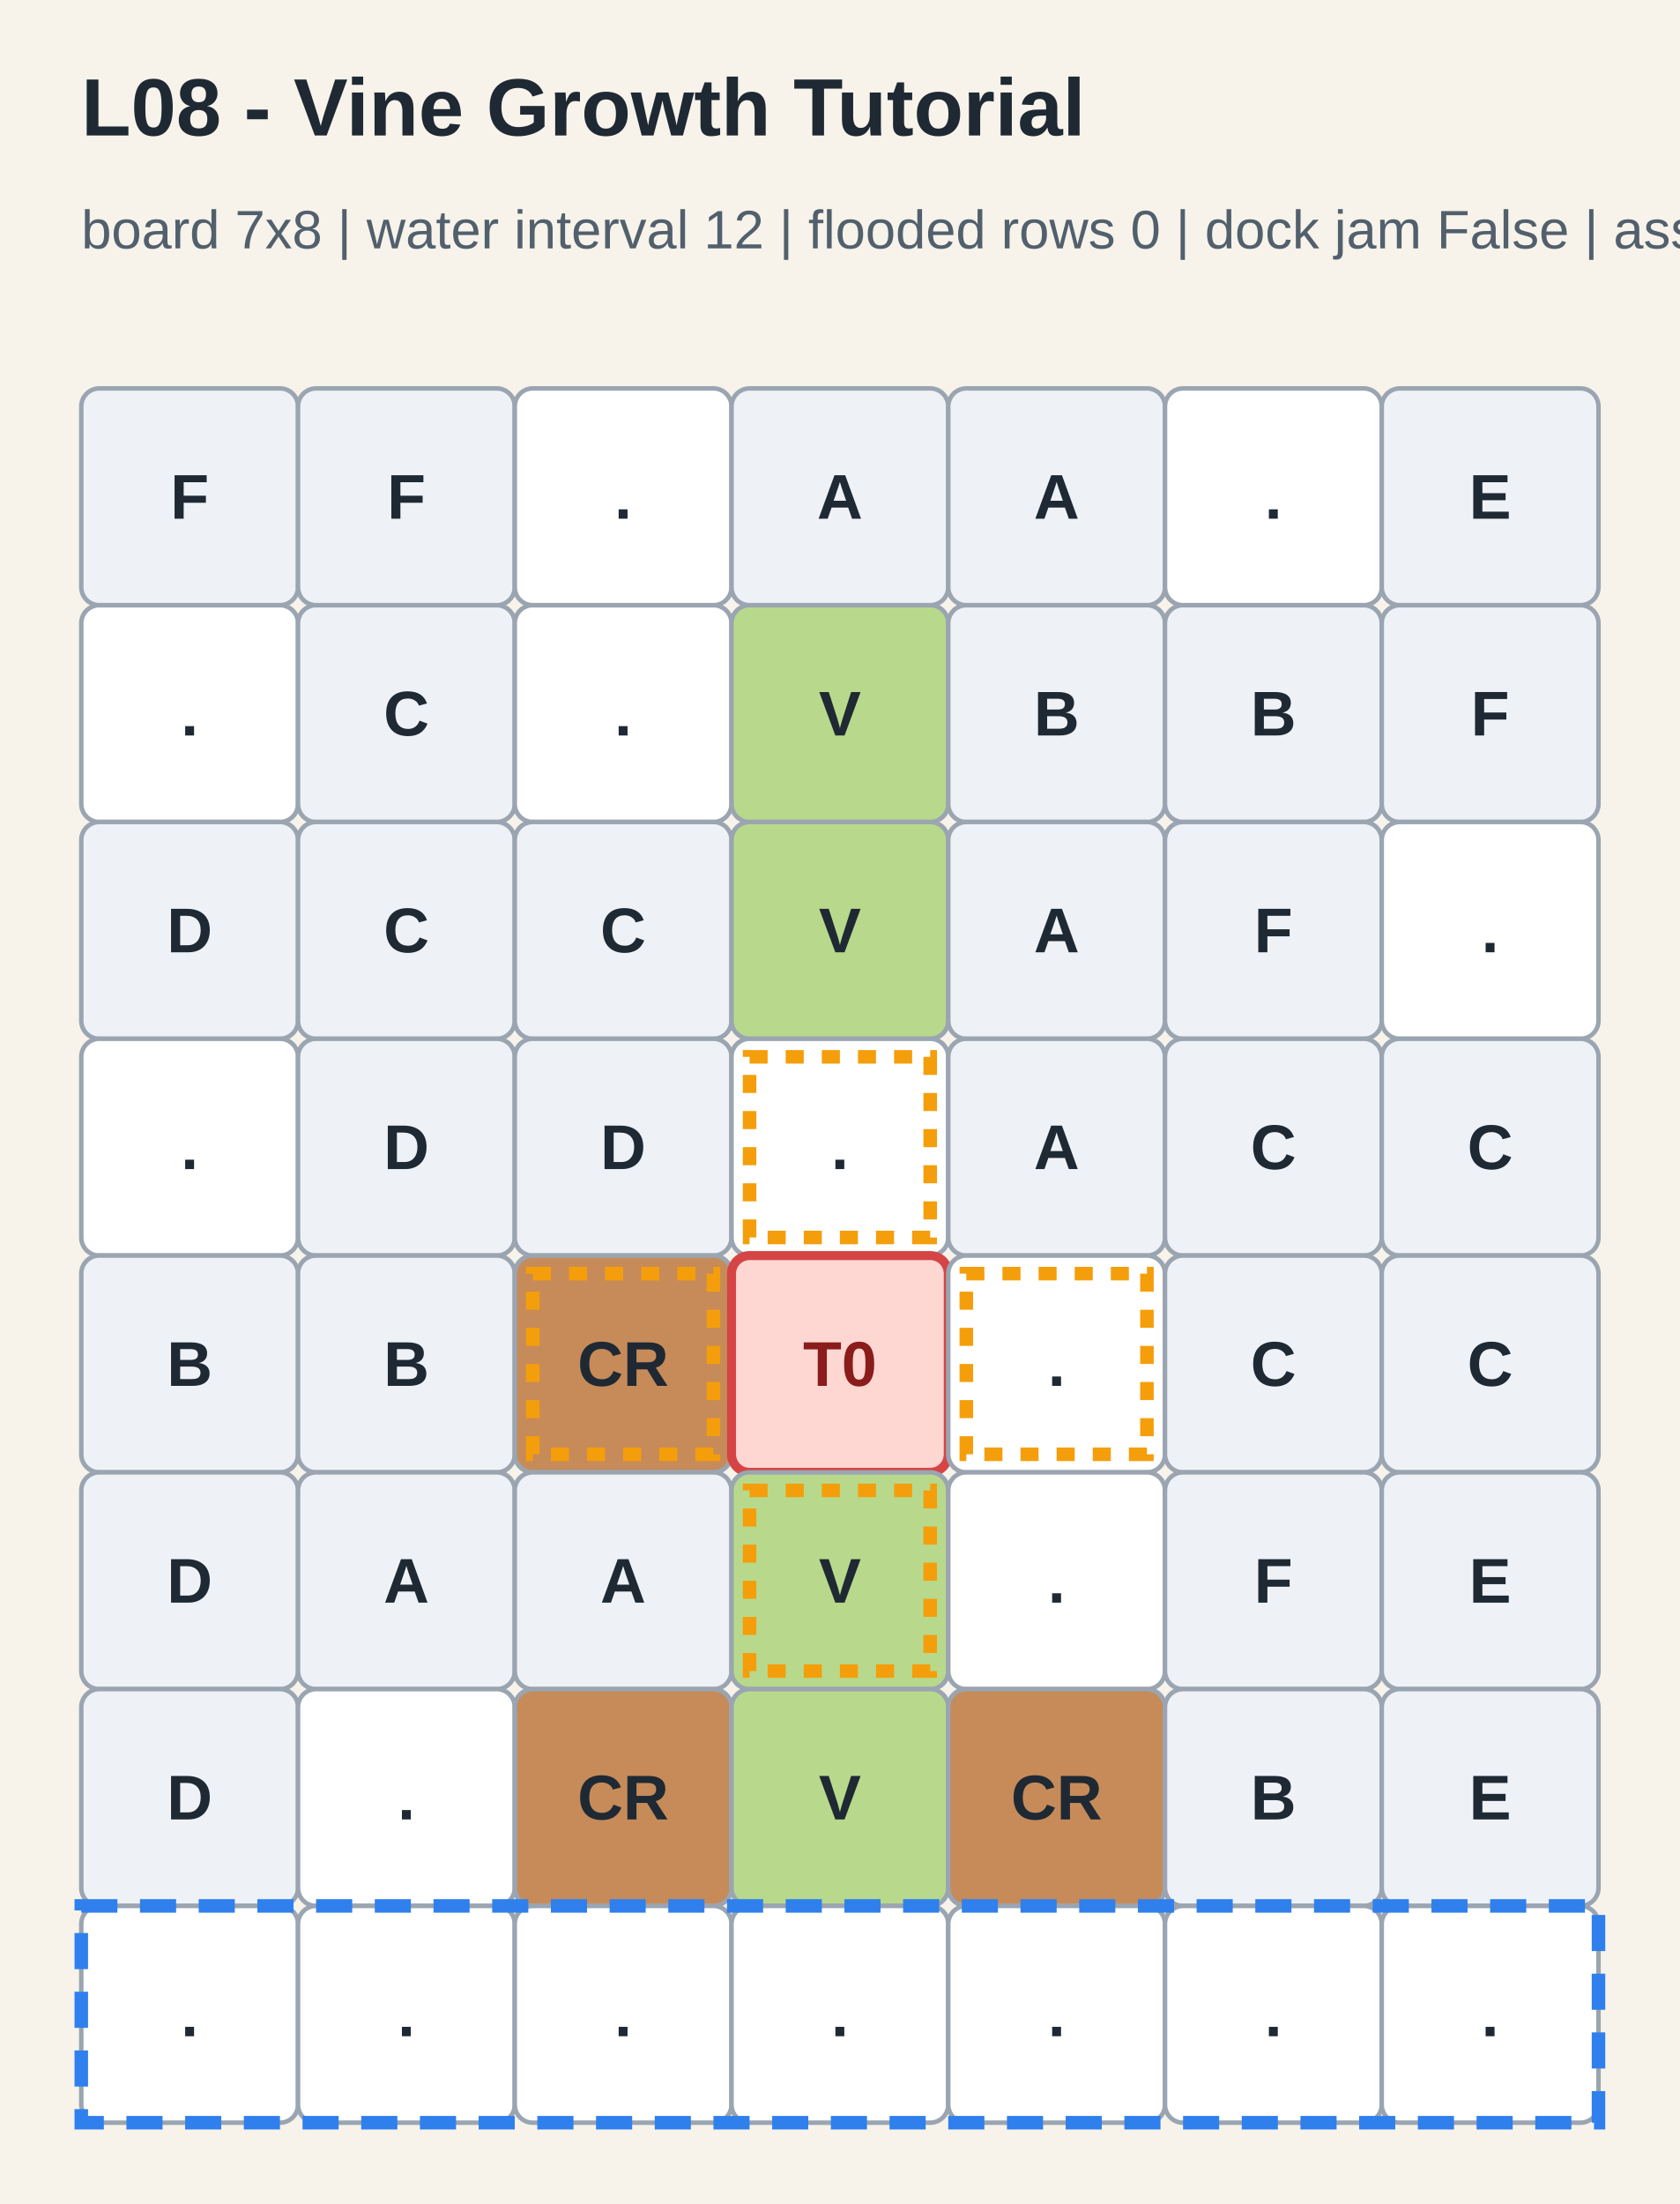
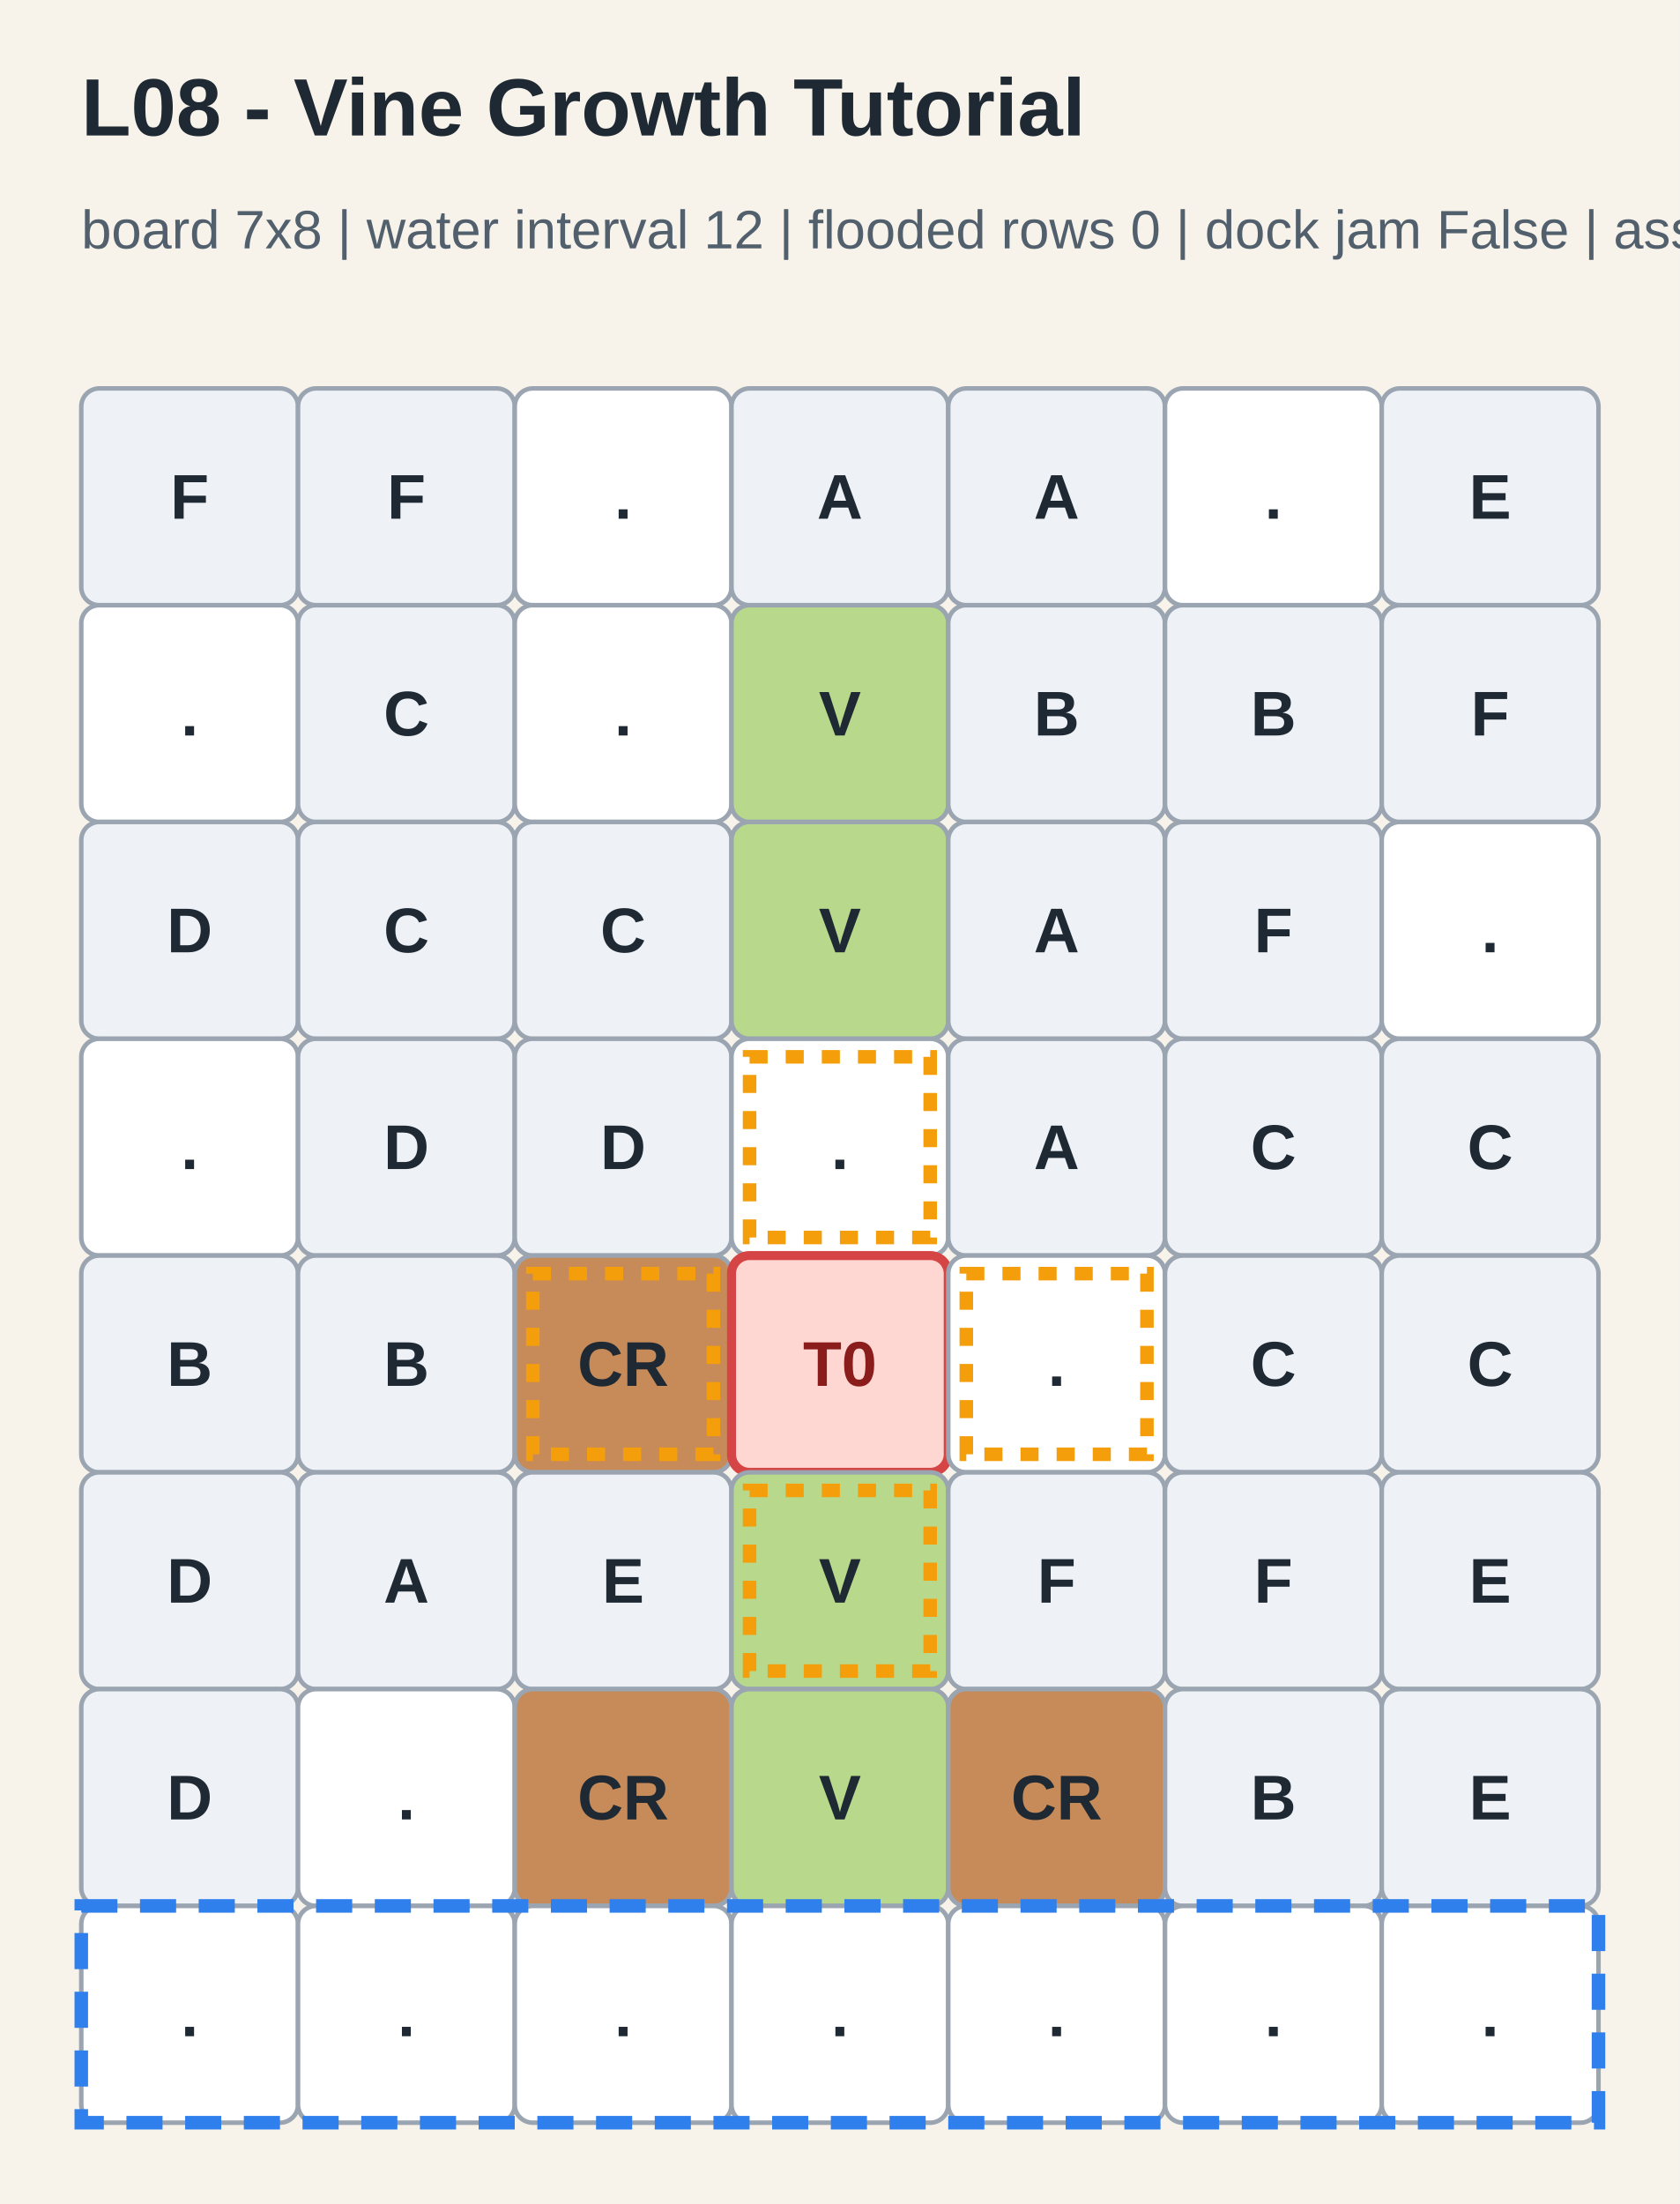
<svg xmlns="http://www.w3.org/2000/svg" width="372" height="488" viewBox="0 0 372 488" role="img" aria-label="L08 level preview">
  <style>
  .background { fill: #f7f3ea; }
  .header-title { fill: #1f2933; font: 700 18px Arial, sans-serif; }
  .header-meta { fill: #52606d; font: 12px Arial, sans-serif; }
  .cell { stroke: #9aa5b1; stroke-width: 1; rx: 4; ry: 4; }
  .cell-empty { fill: #ffffff; }
  .cell-debris { fill: #eef2f7; }
  .cell-crate { fill: #c68b59; }
  .cell-crate-reinforced { fill: #9f5f33; }
  .cell-ice { fill: #c8ebff; }
  .cell-vine { fill: #b8d98b; }
  .cell-target { fill: #ffd7d2; stroke: #d64545; stroke-width: 2; }
  .tile-code { fill: #1f2933; font: 700 14px Arial, sans-serif; text-anchor: middle; dominant-baseline: central; }
  .target-label { fill: #8a1c1c; }
  .flooded-row-marker { fill: #2f80ed; fill-opacity: 0.25; stroke: #1f6fd1; stroke-width: 2; }
  .forecast-row-marker { fill: none; stroke: #2f80ed; stroke-width: 3; stroke-dasharray: 8 5; }
  .target-neighbor-outline { fill: none; stroke: #f59e0b; stroke-width: 3; stroke-dasharray: 4 4; pointer-events: none; }
</style>
  <rect class="background" x="0" y="0" width="100%" height="100%" />
  <text class="header-title" x="18" y="30">L08 - Vine Growth Tutorial</text>
  <text class="header-meta" x="18" y="55">board 7x8 | water interval 12 | flooded rows 0 | dock jam False | assistance 0.9</text>
  <rect class="cell cell-debris" data-row="0" data-col="0" x="18" y="86" width="48" height="48" />
  <text class="tile-code" x="42" y="110">F</text>
  <rect class="cell cell-debris" data-row="0" data-col="1" x="66" y="86" width="48" height="48" />
  <text class="tile-code" x="90" y="110">F</text>
  <rect class="cell cell-empty" data-row="0" data-col="2" x="114" y="86" width="48" height="48" />
  <text class="tile-code" x="138" y="110">.</text>
  <rect class="cell cell-debris" data-row="0" data-col="3" x="162" y="86" width="48" height="48" />
  <text class="tile-code" x="186" y="110">A</text>
  <rect class="cell cell-debris" data-row="0" data-col="4" x="210" y="86" width="48" height="48" />
  <text class="tile-code" x="234" y="110">A</text>
  <rect class="cell cell-empty" data-row="0" data-col="5" x="258" y="86" width="48" height="48" />
  <text class="tile-code" x="282" y="110">.</text>
  <rect class="cell cell-debris" data-row="0" data-col="6" x="306" y="86" width="48" height="48" />
  <text class="tile-code" x="330" y="110">E</text>
  <rect class="cell cell-empty" data-row="1" data-col="0" x="18" y="134" width="48" height="48" />
  <text class="tile-code" x="42" y="158">.</text>
  <rect class="cell cell-debris" data-row="1" data-col="1" x="66" y="134" width="48" height="48" />
  <text class="tile-code" x="90" y="158">C</text>
  <rect class="cell cell-empty" data-row="1" data-col="2" x="114" y="134" width="48" height="48" />
  <text class="tile-code" x="138" y="158">.</text>
  <rect class="cell cell-vine" data-row="1" data-col="3" x="162" y="134" width="48" height="48" />
  <text class="tile-code" x="186" y="158">V</text>
  <rect class="cell cell-debris" data-row="1" data-col="4" x="210" y="134" width="48" height="48" />
  <text class="tile-code" x="234" y="158">B</text>
  <rect class="cell cell-debris" data-row="1" data-col="5" x="258" y="134" width="48" height="48" />
  <text class="tile-code" x="282" y="158">B</text>
  <rect class="cell cell-debris" data-row="1" data-col="6" x="306" y="134" width="48" height="48" />
  <text class="tile-code" x="330" y="158">F</text>
  <rect class="cell cell-debris" data-row="2" data-col="0" x="18" y="182" width="48" height="48" />
  <text class="tile-code" x="42" y="206">D</text>
  <rect class="cell cell-debris" data-row="2" data-col="1" x="66" y="182" width="48" height="48" />
  <text class="tile-code" x="90" y="206">C</text>
  <rect class="cell cell-debris" data-row="2" data-col="2" x="114" y="182" width="48" height="48" />
  <text class="tile-code" x="138" y="206">C</text>
  <rect class="cell cell-vine" data-row="2" data-col="3" x="162" y="182" width="48" height="48" />
  <text class="tile-code" x="186" y="206">V</text>
  <rect class="cell cell-debris" data-row="2" data-col="4" x="210" y="182" width="48" height="48" />
  <text class="tile-code" x="234" y="206">A</text>
  <rect class="cell cell-debris" data-row="2" data-col="5" x="258" y="182" width="48" height="48" />
  <text class="tile-code" x="282" y="206">F</text>
  <rect class="cell cell-empty" data-row="2" data-col="6" x="306" y="182" width="48" height="48" />
  <text class="tile-code" x="330" y="206">.</text>
  <rect class="cell cell-empty" data-row="3" data-col="0" x="18" y="230" width="48" height="48" />
  <text class="tile-code" x="42" y="254">.</text>
  <rect class="cell cell-debris" data-row="3" data-col="1" x="66" y="230" width="48" height="48" />
  <text class="tile-code" x="90" y="254">D</text>
  <rect class="cell cell-debris" data-row="3" data-col="2" x="114" y="230" width="48" height="48" />
  <text class="tile-code" x="138" y="254">D</text>
  <rect class="cell cell-empty" data-row="3" data-col="3" x="162" y="230" width="48" height="48" />
  <text class="tile-code" x="186" y="254">.</text>
  <rect class="cell cell-debris" data-row="3" data-col="4" x="210" y="230" width="48" height="48" />
  <text class="tile-code" x="234" y="254">A</text>
  <rect class="cell cell-debris" data-row="3" data-col="5" x="258" y="230" width="48" height="48" />
  <text class="tile-code" x="282" y="254">C</text>
  <rect class="cell cell-debris" data-row="3" data-col="6" x="306" y="230" width="48" height="48" />
  <text class="tile-code" x="330" y="254">C</text>
  <rect class="cell cell-debris" data-row="4" data-col="0" x="18" y="278" width="48" height="48" />
  <text class="tile-code" x="42" y="302">B</text>
  <rect class="cell cell-debris" data-row="4" data-col="1" x="66" y="278" width="48" height="48" />
  <text class="tile-code" x="90" y="302">B</text>
  <rect class="cell cell-crate" data-row="4" data-col="2" x="114" y="278" width="48" height="48" />
  <text class="tile-code" x="138" y="302">CR</text>
  <rect class="cell cell-target" data-row="4" data-col="3" x="162" y="278" width="48" height="48" />
  <text class="tile-code target-label" x="186" y="302">T0</text>
  <rect class="cell cell-empty" data-row="4" data-col="4" x="210" y="278" width="48" height="48" />
  <text class="tile-code" x="234" y="302">.</text>
  <rect class="cell cell-debris" data-row="4" data-col="5" x="258" y="278" width="48" height="48" />
  <text class="tile-code" x="282" y="302">C</text>
  <rect class="cell cell-debris" data-row="4" data-col="6" x="306" y="278" width="48" height="48" />
  <text class="tile-code" x="330" y="302">C</text>
  <rect class="cell cell-debris" data-row="5" data-col="0" x="18" y="326" width="48" height="48" />
  <text class="tile-code" x="42" y="350">D</text>
  <rect class="cell cell-debris" data-row="5" data-col="1" x="66" y="326" width="48" height="48" />
  <text class="tile-code" x="90" y="350">A</text>
  <rect class="cell cell-debris" data-row="5" data-col="2" x="114" y="326" width="48" height="48" />
-   <text class="tile-code" x="138" y="350">A</text>
+   <text class="tile-code" x="138" y="350">E</text>
  <rect class="cell cell-vine" data-row="5" data-col="3" x="162" y="326" width="48" height="48" />
  <text class="tile-code" x="186" y="350">V</text>
-   <rect class="cell cell-empty" data-row="5" data-col="4" x="210" y="326" width="48" height="48" />
-   <text class="tile-code" x="234" y="350">.</text>
+   <rect class="cell cell-debris" data-row="5" data-col="4" x="210" y="326" width="48" height="48" />
+   <text class="tile-code" x="234" y="350">F</text>
  <rect class="cell cell-debris" data-row="5" data-col="5" x="258" y="326" width="48" height="48" />
  <text class="tile-code" x="282" y="350">F</text>
  <rect class="cell cell-debris" data-row="5" data-col="6" x="306" y="326" width="48" height="48" />
  <text class="tile-code" x="330" y="350">E</text>
  <rect class="cell cell-debris" data-row="6" data-col="0" x="18" y="374" width="48" height="48" />
  <text class="tile-code" x="42" y="398">D</text>
  <rect class="cell cell-empty" data-row="6" data-col="1" x="66" y="374" width="48" height="48" />
  <text class="tile-code" x="90" y="398">.</text>
  <rect class="cell cell-crate" data-row="6" data-col="2" x="114" y="374" width="48" height="48" />
  <text class="tile-code" x="138" y="398">CR</text>
  <rect class="cell cell-vine" data-row="6" data-col="3" x="162" y="374" width="48" height="48" />
  <text class="tile-code" x="186" y="398">V</text>
  <rect class="cell cell-crate" data-row="6" data-col="4" x="210" y="374" width="48" height="48" />
  <text class="tile-code" x="234" y="398">CR</text>
  <rect class="cell cell-debris" data-row="6" data-col="5" x="258" y="374" width="48" height="48" />
  <text class="tile-code" x="282" y="398">B</text>
  <rect class="cell cell-debris" data-row="6" data-col="6" x="306" y="374" width="48" height="48" />
  <text class="tile-code" x="330" y="398">E</text>
  <rect class="cell cell-empty" data-row="7" data-col="0" x="18" y="422" width="48" height="48" />
  <text class="tile-code" x="42" y="446">.</text>
  <rect class="cell cell-empty" data-row="7" data-col="1" x="66" y="422" width="48" height="48" />
  <text class="tile-code" x="90" y="446">.</text>
  <rect class="cell cell-empty" data-row="7" data-col="2" x="114" y="422" width="48" height="48" />
  <text class="tile-code" x="138" y="446">.</text>
  <rect class="cell cell-empty" data-row="7" data-col="3" x="162" y="422" width="48" height="48" />
  <text class="tile-code" x="186" y="446">.</text>
  <rect class="cell cell-empty" data-row="7" data-col="4" x="210" y="422" width="48" height="48" />
  <text class="tile-code" x="234" y="446">.</text>
  <rect class="cell cell-empty" data-row="7" data-col="5" x="258" y="422" width="48" height="48" />
  <text class="tile-code" x="282" y="446">.</text>
  <rect class="cell cell-empty" data-row="7" data-col="6" x="306" y="422" width="48" height="48" />
  <text class="tile-code" x="330" y="446">.</text>
  <rect class="forecast-row-marker" data-row="7" x="18" y="422" width="336" height="48" />
  <rect class="target-neighbor-outline" data-target="0" data-row="3" data-col="3" x="166" y="234" width="40" height="40" />
  <rect class="target-neighbor-outline" data-target="0" data-row="4" data-col="4" x="214" y="282" width="40" height="40" />
  <rect class="target-neighbor-outline" data-target="0" data-row="5" data-col="3" x="166" y="330" width="40" height="40" />
  <rect class="target-neighbor-outline" data-target="0" data-row="4" data-col="2" x="118" y="282" width="40" height="40" />
</svg>
